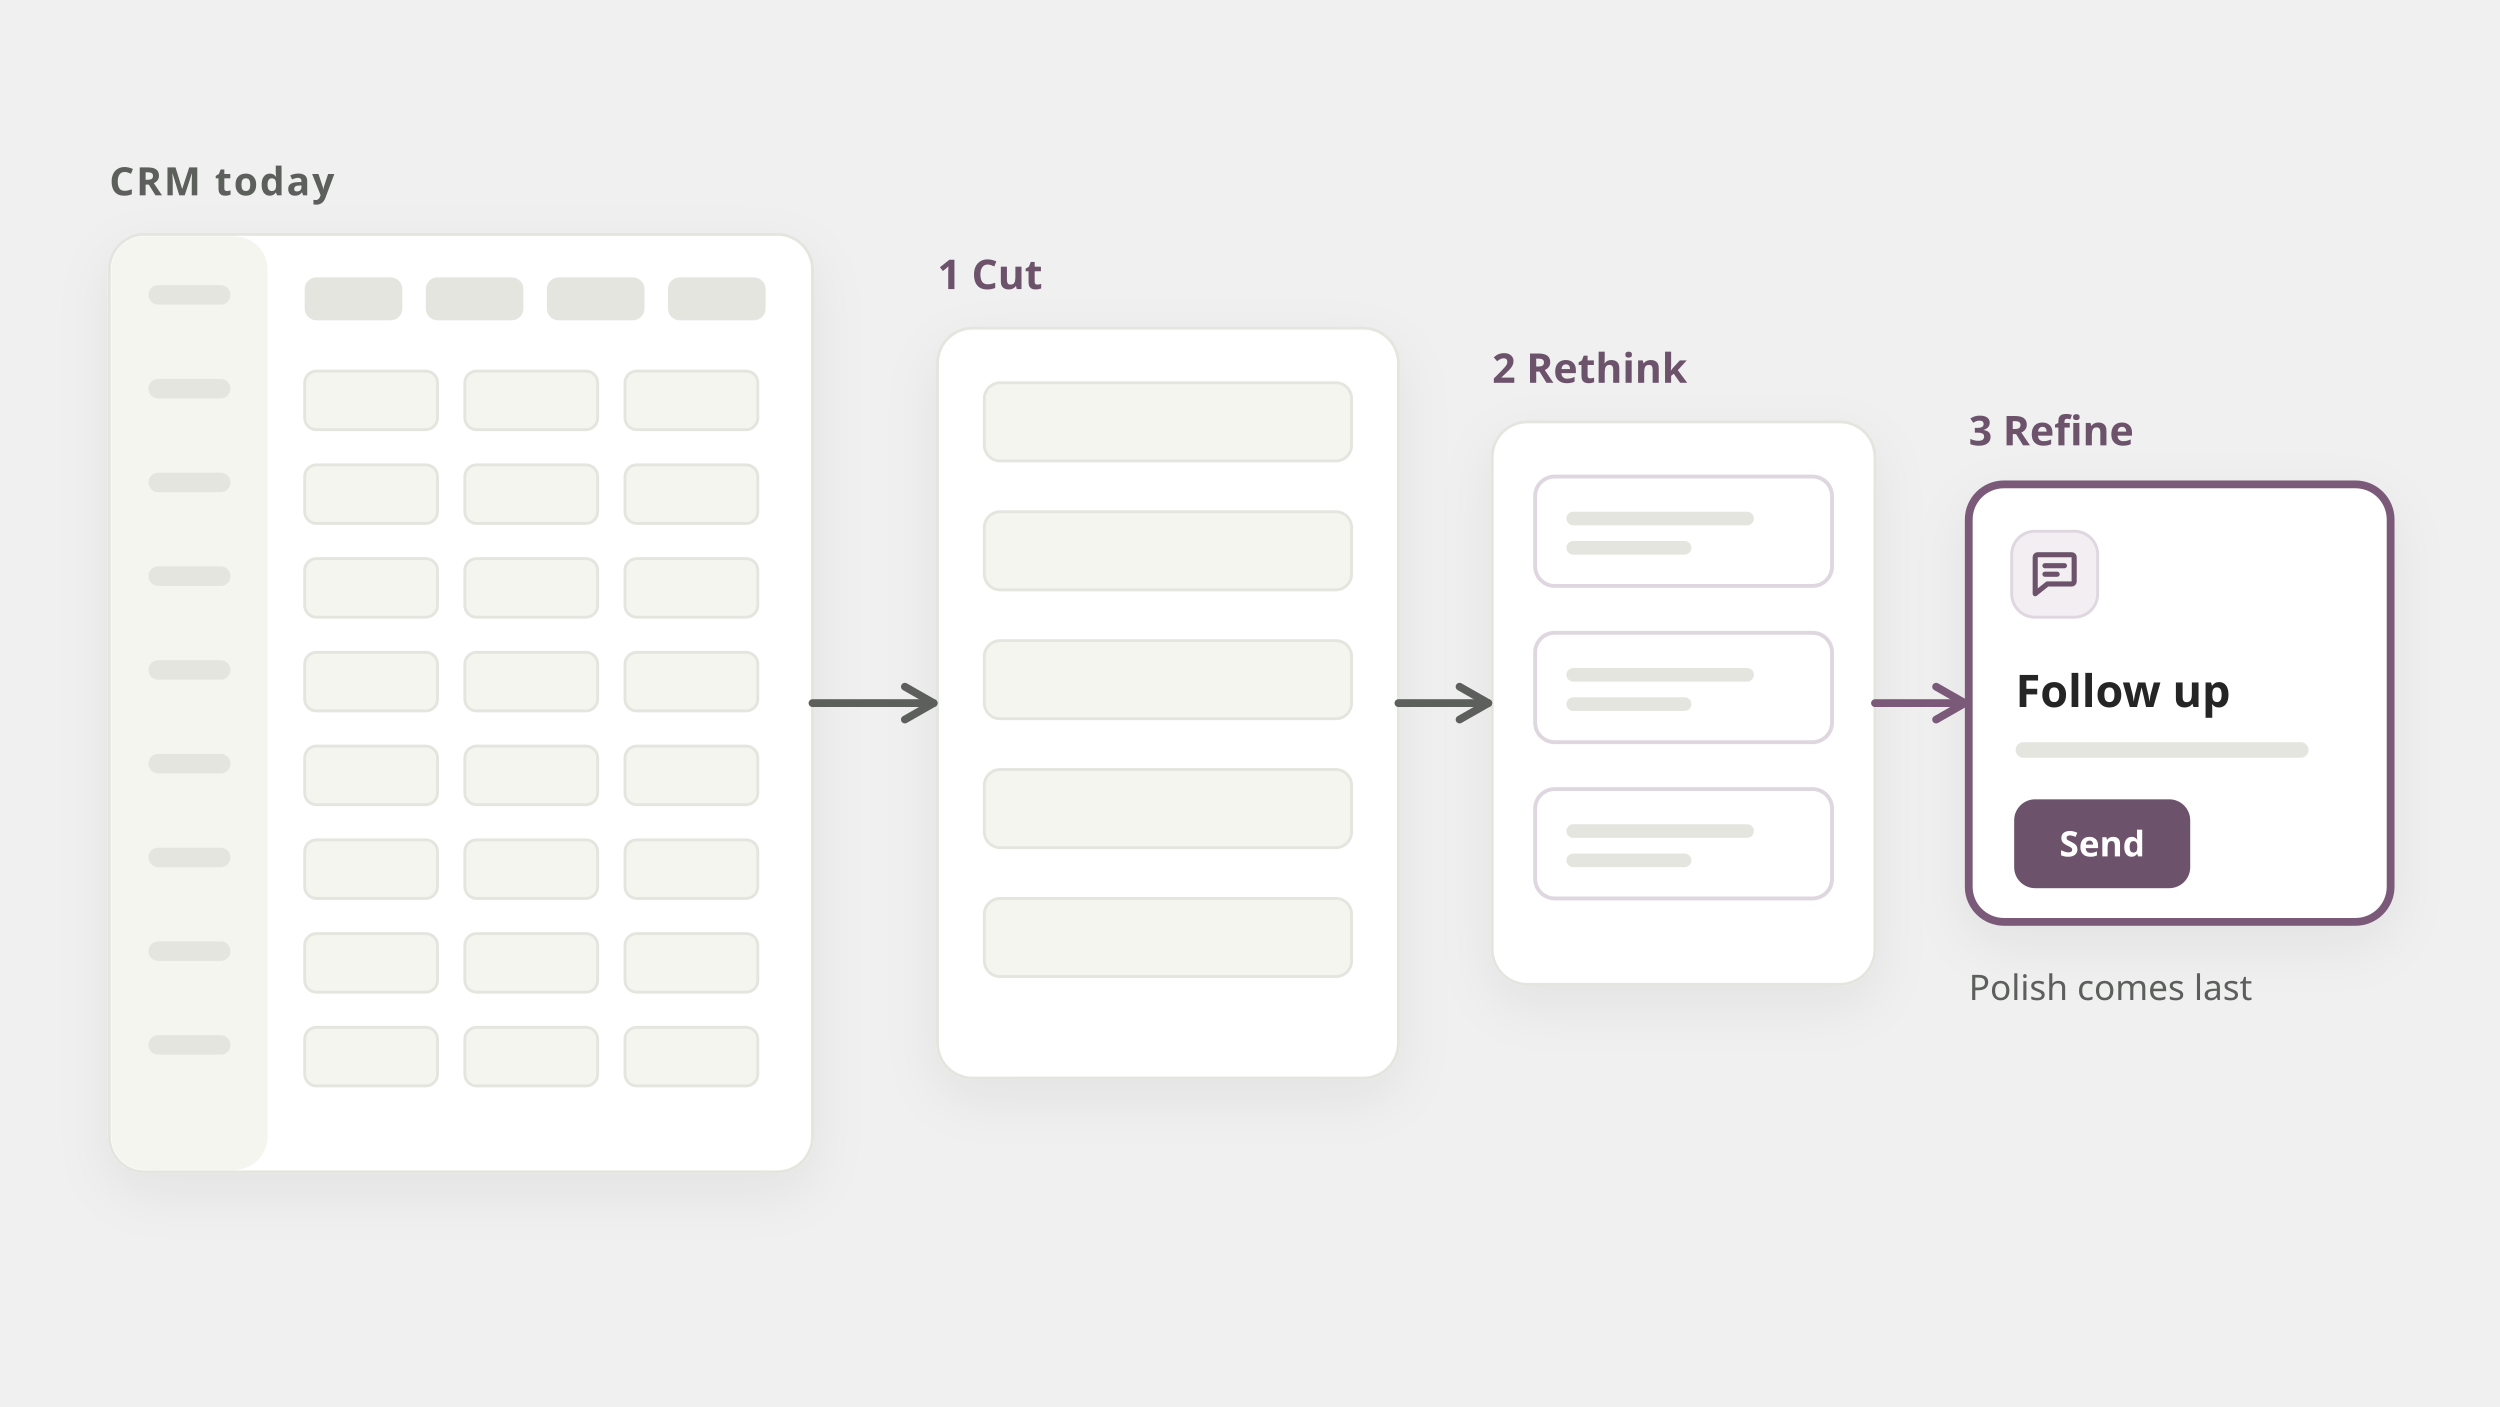
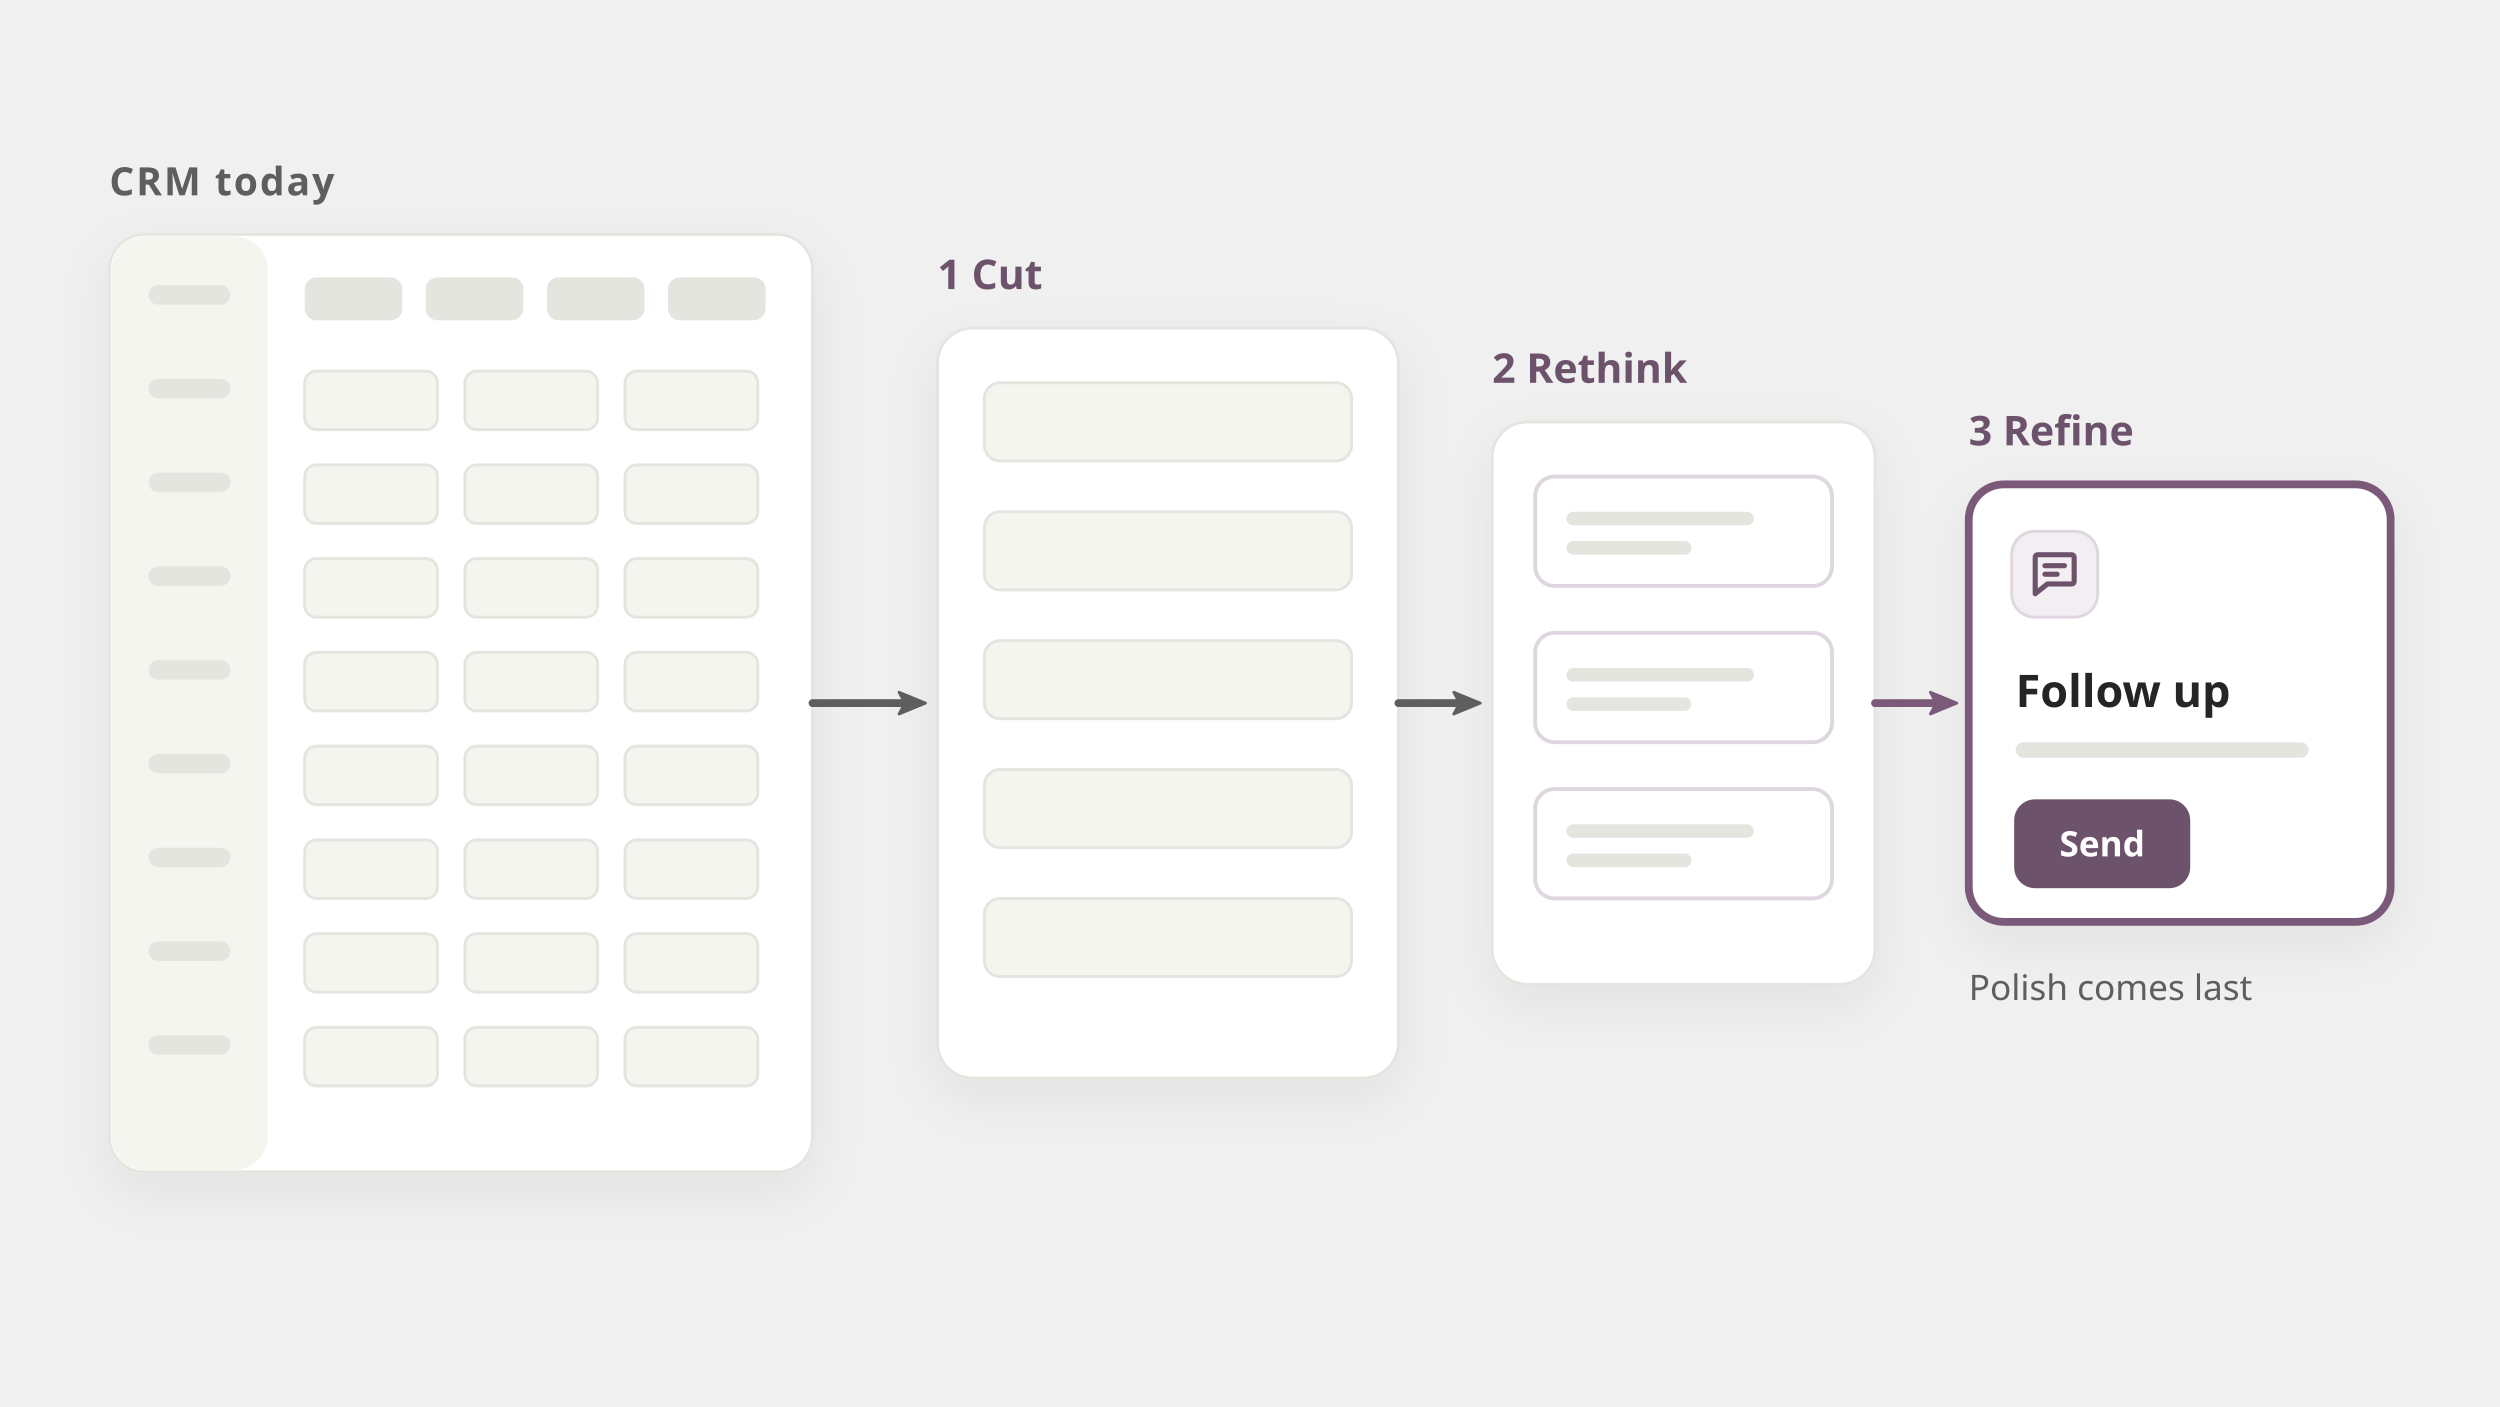
<svg xmlns="http://www.w3.org/2000/svg" viewBox="0 0 1280 720" width="1280" height="720">
  <defs>
    <filter id="sh" x="-20%" y="-20%" width="140%" height="160%">
      <feDropShadow dx="0" dy="1" stdDeviation="1" flood-color="#252525" flood-opacity="0.05" />
      <feDropShadow dx="0" dy="10" stdDeviation="14" flood-color="#252525" flood-opacity="0.06" />
    </filter>
    <marker id="hn" viewBox="0 0 10 10" refX="8" refY="5" markerWidth="7" markerHeight="7" markerUnits="userSpaceOnUse" orient="auto" overflow="visible">
      <path d="M1 1L8 5 1 9" fill="none" stroke="#5c5f5c" stroke-width="1.9" stroke-linecap="round" stroke-linejoin="round" transform="scale(3) translate(-5.333 -3.333)" />
    </marker>
    <marker id="ha" viewBox="0 0 10 10" refX="8" refY="5" markerWidth="7" markerHeight="7" markerUnits="userSpaceOnUse" orient="auto" overflow="visible">
      <path d="M1 1L8 5 1 9" fill="none" stroke="#7a5a78" stroke-width="1.9" stroke-linecap="round" stroke-linejoin="round" transform="scale(3) translate(-5.333 -3.333)" />
    </marker>
  </defs>
  <rect x="56" y="120" width="360" height="480" rx="18" fill="#ffffff" stroke="#e5e5e0" stroke-width="1.5" filter="url(#sh)" />
  <rect x="57" y="121" width="80" height="478" rx="17" fill="#f5f5f0" />
  <rect x="76" y="146" width="42" height="10" rx="5" fill="#e5e5e0" />
  <rect x="76" y="194" width="42" height="10" rx="5" fill="#e5e5e0" />
  <rect x="76" y="242" width="42" height="10" rx="5" fill="#e5e5e0" />
  <rect x="76" y="290" width="42" height="10" rx="5" fill="#e5e5e0" />
  <rect x="76" y="338" width="42" height="10" rx="5" fill="#e5e5e0" />
  <rect x="76" y="386" width="42" height="10" rx="5" fill="#e5e5e0" />
  <rect x="76" y="434" width="42" height="10" rx="5" fill="#e5e5e0" />
  <rect x="76" y="482" width="42" height="10" rx="5" fill="#e5e5e0" />
  <rect x="76" y="530" width="42" height="10" rx="5" fill="#e5e5e0" />
  <rect x="156" y="142" width="50" height="22" rx="6" fill="#e5e5e0" />
  <rect x="218" y="142" width="50" height="22" rx="6" fill="#e5e5e0" />
  <rect x="280" y="142" width="50" height="22" rx="6" fill="#e5e5e0" />
  <rect x="342" y="142" width="50" height="22" rx="6" fill="#e5e5e0" />
  <rect x="156" y="190" width="68" height="30" rx="6" fill="#f5f5f0" stroke="#e5e5e0" stroke-width="1.5" />
  <rect x="238" y="190" width="68" height="30" rx="6" fill="#f5f5f0" stroke="#e5e5e0" stroke-width="1.5" />
  <rect x="320" y="190" width="68" height="30" rx="6" fill="#f5f5f0" stroke="#e5e5e0" stroke-width="1.5" />
  <rect x="156" y="238" width="68" height="30" rx="6" fill="#f5f5f0" stroke="#e5e5e0" stroke-width="1.5" />
  <rect x="238" y="238" width="68" height="30" rx="6" fill="#f5f5f0" stroke="#e5e5e0" stroke-width="1.5" />
  <rect x="320" y="238" width="68" height="30" rx="6" fill="#f5f5f0" stroke="#e5e5e0" stroke-width="1.5" />
  <rect x="156" y="286" width="68" height="30" rx="6" fill="#f5f5f0" stroke="#e5e5e0" stroke-width="1.5" />
  <rect x="238" y="286" width="68" height="30" rx="6" fill="#f5f5f0" stroke="#e5e5e0" stroke-width="1.5" />
  <rect x="320" y="286" width="68" height="30" rx="6" fill="#f5f5f0" stroke="#e5e5e0" stroke-width="1.5" />
  <rect x="156" y="334" width="68" height="30" rx="6" fill="#f5f5f0" stroke="#e5e5e0" stroke-width="1.5" />
  <rect x="238" y="334" width="68" height="30" rx="6" fill="#f5f5f0" stroke="#e5e5e0" stroke-width="1.5" />
  <rect x="320" y="334" width="68" height="30" rx="6" fill="#f5f5f0" stroke="#e5e5e0" stroke-width="1.5" />
  <rect x="156" y="382" width="68" height="30" rx="6" fill="#f5f5f0" stroke="#e5e5e0" stroke-width="1.5" />
  <rect x="238" y="382" width="68" height="30" rx="6" fill="#f5f5f0" stroke="#e5e5e0" stroke-width="1.5" />
  <rect x="320" y="382" width="68" height="30" rx="6" fill="#f5f5f0" stroke="#e5e5e0" stroke-width="1.5" />
  <rect x="156" y="430" width="68" height="30" rx="6" fill="#f5f5f0" stroke="#e5e5e0" stroke-width="1.5" />
  <rect x="238" y="430" width="68" height="30" rx="6" fill="#f5f5f0" stroke="#e5e5e0" stroke-width="1.5" />
  <rect x="320" y="430" width="68" height="30" rx="6" fill="#f5f5f0" stroke="#e5e5e0" stroke-width="1.5" />
  <rect x="156" y="478" width="68" height="30" rx="6" fill="#f5f5f0" stroke="#e5e5e0" stroke-width="1.5" />
  <rect x="238" y="478" width="68" height="30" rx="6" fill="#f5f5f0" stroke="#e5e5e0" stroke-width="1.5" />
  <rect x="320" y="478" width="68" height="30" rx="6" fill="#f5f5f0" stroke="#e5e5e0" stroke-width="1.5" />
  <rect x="156" y="526" width="68" height="30" rx="6" fill="#f5f5f0" stroke="#e5e5e0" stroke-width="1.5" />
  <rect x="238" y="526" width="68" height="30" rx="6" fill="#f5f5f0" stroke="#e5e5e0" stroke-width="1.5" />
  <rect x="320" y="526" width="68" height="30" rx="6" fill="#f5f5f0" stroke="#e5e5e0" stroke-width="1.5" />
  <text x="56" y="100" font-family="Montserrat, system-ui, sans-serif" font-size="20" font-weight="600" fill="#5c5f5c" text-anchor="start" letter-spacing="1">CRM today</text>
  <text x="480" y="148" font-family="Montserrat, system-ui, sans-serif" font-size="21" font-weight="600" fill="#6c526b" text-anchor="start">1  Cut</text>
  <rect x="480" y="168" width="236" height="384" rx="18" fill="#ffffff" stroke="#e5e5e0" stroke-width="1.5" filter="url(#sh)" />
  <text x="764" y="196" font-family="Montserrat, system-ui, sans-serif" font-size="21" font-weight="600" fill="#6c526b" text-anchor="start">2  Rethink</text>
  <rect x="764" y="216" width="196" height="288" rx="18" fill="#ffffff" stroke="#e5e5e0" stroke-width="1.5" filter="url(#sh)" />
  <text x="1008" y="228" font-family="Montserrat, system-ui, sans-serif" font-size="21" font-weight="600" fill="#6c526b" text-anchor="start">3  Refine</text>
  <rect x="1008" y="248" width="216" height="224" rx="18" fill="#ffffff" stroke="#7a5a78" stroke-width="4" filter="url(#sh)" />
  <rect x="504" y="196" width="188" height="40" rx="8" fill="#f5f5f0" stroke="#e5e5e0" stroke-width="1.5" />
  <rect x="504" y="262" width="188" height="40" rx="8" fill="#f5f5f0" stroke="#e5e5e0" stroke-width="1.5" />
  <rect x="504" y="328" width="188" height="40" rx="8" fill="#f5f5f0" stroke="#e5e5e0" stroke-width="1.5" />
  <rect x="504" y="394" width="188" height="40" rx="8" fill="#f5f5f0" stroke="#e5e5e0" stroke-width="1.5" />
  <rect x="504" y="460" width="188" height="40" rx="8" fill="#f5f5f0" stroke="#e5e5e0" stroke-width="1.5" />
  <rect x="786" y="244" width="152" height="56" rx="10" fill="#ffffff" stroke="#dfd7df" stroke-width="2" />
  <rect x="802" y="262" width="96" height="7" rx="3.5" fill="#e5e5e0" />
  <rect x="802" y="277" width="64" height="7" rx="3.5" fill="#e5e5e0" />
  <rect x="786" y="324" width="152" height="56" rx="10" fill="#ffffff" stroke="#dfd7df" stroke-width="2" />
  <rect x="802" y="342" width="96" height="7" rx="3.5" fill="#e5e5e0" />
  <rect x="802" y="357" width="64" height="7" rx="3.5" fill="#e5e5e0" />
  <rect x="786" y="404" width="152" height="56" rx="10" fill="#ffffff" stroke="#dfd7df" stroke-width="2" />
  <rect x="802" y="422" width="96" height="7" rx="3.5" fill="#e5e5e0" />
  <rect x="802" y="437" width="64" height="7" rx="3.5" fill="#e5e5e0" />
  <rect x="1030" y="272" width="44" height="44" rx="11.88" fill="#f2eef2" stroke="#dfd7df" stroke-width="1.5" />
  <g transform="translate(1037.04 279.04) scale(1.246667)" fill="none" stroke="#6c526b" stroke-width="2.1" stroke-linecap="round" stroke-linejoin="round" color="#6c526b">
    <path d="M5 4h14a1 1 0 0 1 1 1v10a1 1 0 0 1-1 1H9l-5 4V5a1 1 0 0 1 1-1z" />
    <path d="M8 8.5h8M8 12h5" />
  </g>
  <text x="1032" y="362" font-family="Montserrat, system-ui, sans-serif" font-size="23" font-weight="600" fill="#252525" text-anchor="start">Follow up</text>
  <rect x="1032" y="380" width="150" height="8" rx="4" fill="#e5e5e0" />
  <rect x="1032" y="410" width="88.64" height="44" rx="10" fill="#6c526b" stroke="#6c526b" stroke-width="1.5" />
  <text x="1076.32" y="438.48" font-family="Montserrat, system-ui, sans-serif" font-size="18" font-weight="600" fill="#ffffff" text-anchor="middle">Send</text>
-   <path d="M416 360C448 360 448 360 478 360" fill="none" stroke="#5c5f5c" stroke-width="4" stroke-linecap="round" stroke-linejoin="round" marker-end="url(#hn)" />
-   <path d="M716 360C740 360 740 360 762 360" fill="none" stroke="#5c5f5c" stroke-width="4" stroke-linecap="round" stroke-linejoin="round" marker-end="url(#hn)" />
-   <path d="M960 360C984 360 984 360 1006 360" fill="none" stroke="#7a5a78" stroke-width="4" stroke-linecap="round" stroke-linejoin="round" marker-end="url(#ha)" />
+   <path d="M416 360C441.41 360 446.64 360 462.74 360" fill="none" stroke="#5c5f5c" stroke-width="4" stroke-linecap="round" stroke-linejoin="round" />
+   <path d="M473.88 360L460.28 365.6L463.27 360L460.28 354.4Z" fill="#5c5f5c" stroke="#5c5f5c" stroke-width="1.4" stroke-linejoin="round" />
+   <path d="M716 360C732.7 360 737.78 360 746.74 360" fill="none" stroke="#5c5f5c" stroke-width="4" stroke-linecap="round" stroke-linejoin="round" />
+   <path d="M757.92 360L744.32 365.6L747.31 360L744.32 354.4Z" fill="#5c5f5c" stroke="#5c5f5c" stroke-width="1.4" stroke-linejoin="round" />
+   <path d="M960 360C976.7 360 981.78 360 990.74 360" fill="none" stroke="#7a5a78" stroke-width="4" stroke-linecap="round" stroke-linejoin="round" />
+   <path d="M1001.92 360L988.32 365.6L991.31 360L988.32 354.4Z" fill="#7a5a78" stroke="#7a5a78" stroke-width="1.4" stroke-linejoin="round" />
  <text x="1008" y="512" font-family="Montserrat, system-ui, sans-serif" font-size="18" font-weight="500" fill="#5c5f5c" text-anchor="start">Polish comes last</text>
</svg>
